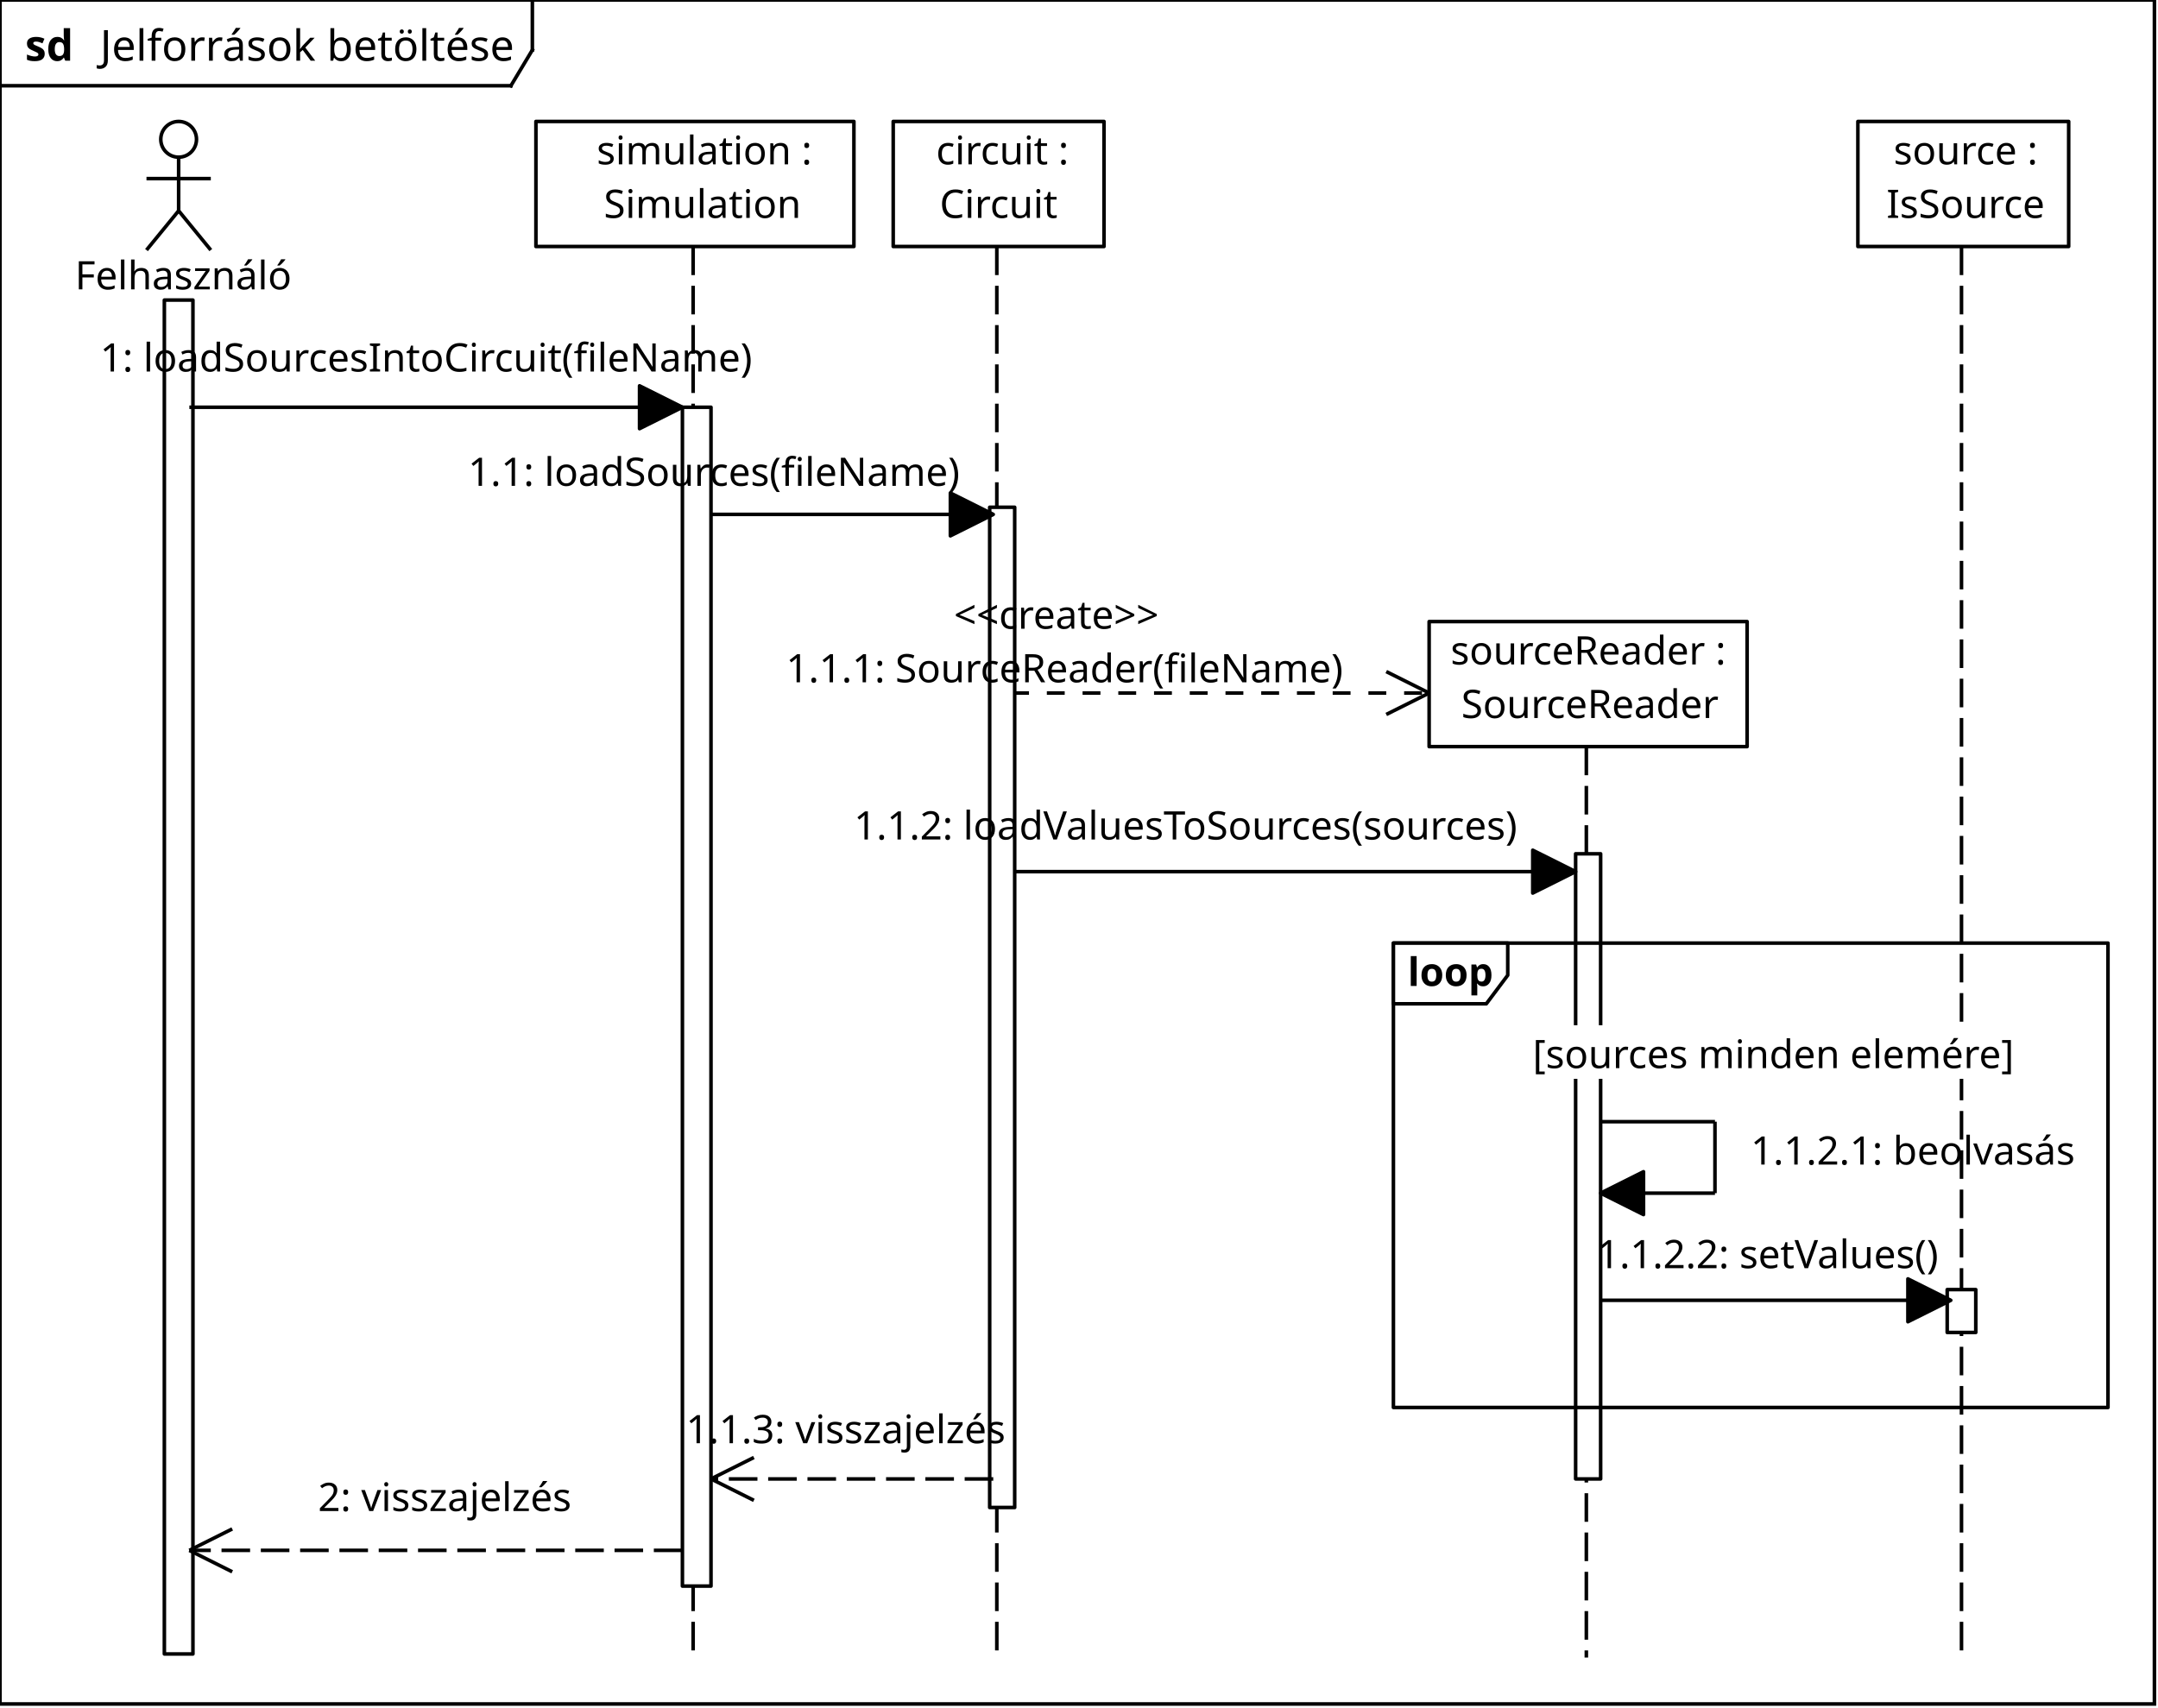
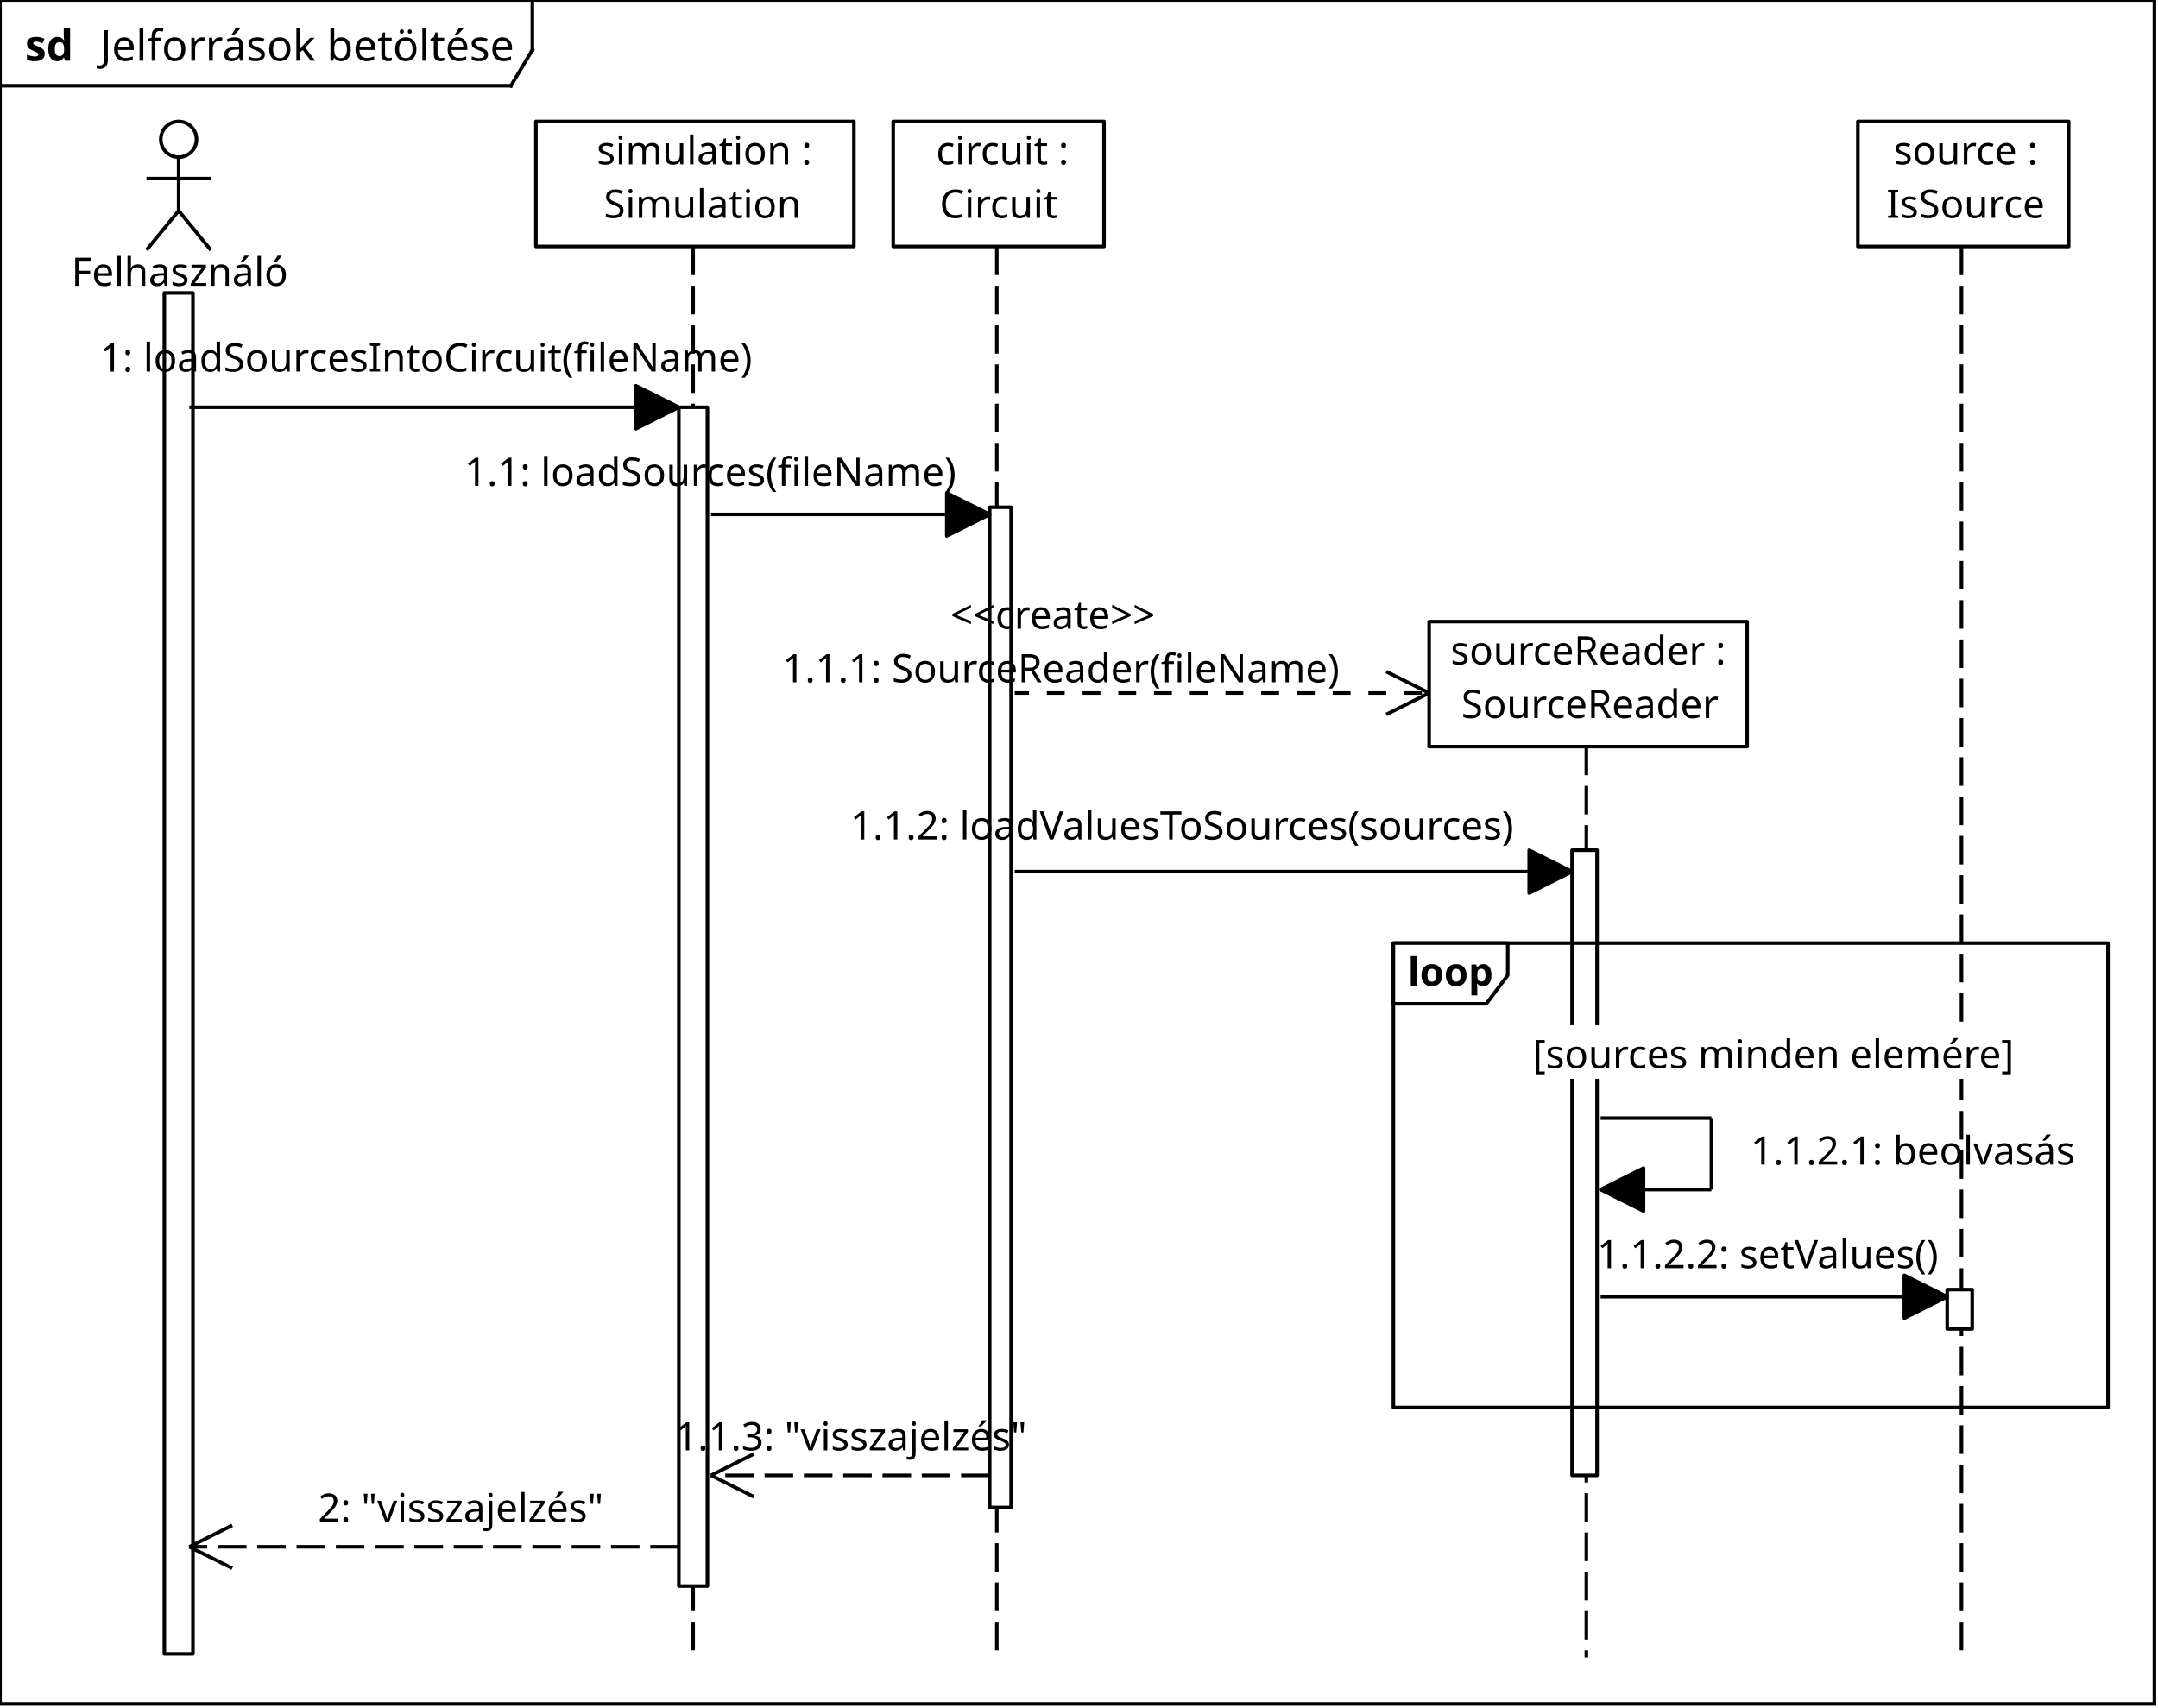
<svg xmlns="http://www.w3.org/2000/svg" style="fill-opacity:1; color-rendering:auto; color-interpolation:auto; stroke:black; text-rendering:auto; stroke-linecap:square; stroke-miterlimit:10; stroke-opacity:1; shape-rendering:auto; fill:black; stroke-dasharray:none; font-weight:normal; stroke-width:1; font-family:'Dialog'; font-style:normal; stroke-linejoin:miter; font-size:12; stroke-dashoffset:0; image-rendering:auto;" width="604" height="478">
  <defs id="genericDefs" />
  <g>
    <defs id="defs1">
      <clipPath clipPathUnits="userSpaceOnUse" id="clipPath1">
        <path d="M-3 -3 L67 -3 L67 437 L-3 437 L-3 -3 Z" />
      </clipPath>
      <clipPath clipPathUnits="userSpaceOnUse" id="clipPath2">
        <path d="M-3 -3 L97 -3 L97 437 L-3 437 L-3 -3 Z" />
      </clipPath>
      <clipPath clipPathUnits="userSpaceOnUse" id="clipPath3">
        <path d="M-3 -3 L97 -3 L97 297 L-3 297 L-3 -3 Z" />
      </clipPath>
      <clipPath clipPathUnits="userSpaceOnUse" id="clipPath4">
        <path d="M-3 -3 L14 -3 L14 182 L-3 182 L-3 -3 Z" />
      </clipPath>
      <clipPath clipPathUnits="userSpaceOnUse" id="clipPath5">
-         <path d="M-3 -3 L14 -3 L14 287 L-3 287 L-3 -3 Z" />
+         <path d="M-3 -3 L13 -3 L13 287 L-3 287 L-3 -3 Z" />
      </clipPath>
      <clipPath clipPathUnits="userSpaceOnUse" id="clipPath6">
+         <path d="M-3 -3 L15 -3 L15 337 L-3 337 L-3 -3 Z" />
+       </clipPath>
+       <clipPath clipPathUnits="userSpaceOnUse" id="clipPath7">
        <path d="M-3 -3 L207 -3 L207 137 L-3 137 L-3 -3 Z" />
      </clipPath>
-       <clipPath clipPathUnits="userSpaceOnUse" id="clipPath7">
+       <clipPath clipPathUnits="userSpaceOnUse" id="clipPath8">
        <path d="M0 0 L33 0 L33 18 L0 18 L0 0 Z" />
      </clipPath>
-       <clipPath clipPathUnits="userSpaceOnUse" id="clipPath8">
+       <clipPath clipPathUnits="userSpaceOnUse" id="clipPath9">
        <path d="M-3 -3 L207 -3 L207 119 L-3 119 L-3 -3 Z" />
      </clipPath>
-       <clipPath clipPathUnits="userSpaceOnUse" id="clipPath9">
+       <clipPath clipPathUnits="userSpaceOnUse" id="clipPath10">
        <path d="M0 0 L147 0 L147 15 L0 15 L0 0 Z" />
      </clipPath>
-       <clipPath clipPathUnits="userSpaceOnUse" id="clipPath10">
+       <clipPath clipPathUnits="userSpaceOnUse" id="clipPath11">
        <path d="M0 0 L0 4 L200 4 L200 0 Z" />
      </clipPath>
-       <clipPath clipPathUnits="userSpaceOnUse" id="clipPath11">
-         <path d="M-3 -3 L15 -3 L15 19 L-3 19 L-3 -3 Z" />
-       </clipPath>
      <clipPath clipPathUnits="userSpaceOnUse" id="clipPath12">
-         <path d="M-3 -3 L15 -3 L15 337 L-3 337 L-3 -3 Z" />
+         <path d="M-3 -3 L14 -3 L14 18 L-3 18 L-3 -3 Z" />
      </clipPath>
      <clipPath clipPathUnits="userSpaceOnUse" id="clipPath13">
        <path d="M-60 -30 L120 -30 L120 60 L-60 60 L-60 -30 Z" />
      </clipPath>
      <clipPath clipPathUnits="userSpaceOnUse" id="clipPath14">
        <path d="M-90 -30 L180 -30 L180 60 L-90 60 L-90 -30 Z" />
      </clipPath>
      <clipPath clipPathUnits="userSpaceOnUse" id="clipPath15">
-         <path d="M-79 -15 L158 -15 L158 30 L-79 30 L-79 -15 Z" />
+         <path d="M-79 -14 L158 -14 L158 28 L-79 28 L-79 -14 Z" />
      </clipPath>
      <clipPath clipPathUnits="userSpaceOnUse" id="clipPath16">
-         <path d="M0 0 L127 0 L127 115 L0 115 L0 0 Z" />
+         <path d="M0 0 L126 0 L126 114 L0 114 L0 0 Z" />
      </clipPath>
      <clipPath clipPathUnits="userSpaceOnUse" id="clipPath17">
-         <path d="M0 0 L192 0 L192 95 L0 95 L0 0 Z" />
+         <path d="M0 0 L192 0 L192 94 L0 94 L0 0 Z" />
      </clipPath>
      <clipPath clipPathUnits="userSpaceOnUse" id="clipPath18">
-         <path d="M0 0 L210 0 L210 95 L0 95 L0 0 Z" />
+         <path d="M0 0 L210 0 L210 94 L0 94 L0 0 Z" />
      </clipPath>
      <clipPath clipPathUnits="userSpaceOnUse" id="clipPath19">
-         <path d="M0 0 L251 0 L251 95 L0 95 L0 0 Z" />
+         <path d="M0 0 L251 0 L251 94 L0 94 L0 0 Z" />
      </clipPath>
      <clipPath clipPathUnits="userSpaceOnUse" id="clipPath20">
-         <path d="M0 0 L173 0 L173 95 L0 95 L0 0 Z" />
+         <path d="M0 0 L173 0 L173 94 L0 94 L0 0 Z" />
      </clipPath>
      <clipPath clipPathUnits="userSpaceOnUse" id="clipPath21">
-         <path d="M0 0 L232 0 L232 95 L0 95 L0 0 Z" />
+         <path d="M0 0 L232 0 L232 94 L0 94 L0 0 Z" />
      </clipPath>
      <clipPath clipPathUnits="userSpaceOnUse" id="clipPath22">
-         <path d="M-91 -15 L182 -15 L182 30 L-91 30 L-91 -15 Z" />
+         <path d="M-100 -15 L200 -15 L200 30 L-100 30 L-100 -15 Z" />
      </clipPath>
      <clipPath clipPathUnits="userSpaceOnUse" id="clipPath23">
-         <path d="M-153 -15 L306 -15 L306 30 L-153 30 L-153 -15 Z" />
+         <path d="M-152 -14 L304 -14 L304 28 L-152 28 L-152 -14 Z" />
      </clipPath>
      <clipPath clipPathUnits="userSpaceOnUse" id="clipPath24">
-         <path d="M-195 -15 L390 -15 L390 30 L-195 30 L-195 -15 Z" />
+         <path d="M-194 -14 L388 -14 L388 28 L-194 28 L-194 -14 Z" />
      </clipPath>
      <clipPath clipPathUnits="userSpaceOnUse" id="clipPath25">
-         <path d="M-109 -15 L218 -15 L218 30 L-109 30 L-109 -15 Z" />
+         <path d="M-117 -15 L234 -15 L234 30 L-117 30 L-117 -15 Z" />
      </clipPath>
      <clipPath clipPathUnits="userSpaceOnUse" id="clipPath26">
-         <path d="M-204 -15 L408 -15 L408 30 L-204 30 L-204 -15 Z" />
+         <path d="M-203 -14 L406 -14 L406 28 L-203 28 L-203 -14 Z" />
      </clipPath>
      <clipPath clipPathUnits="userSpaceOnUse" id="clipPath27">
-         <path d="M-172 -30 L344 -30 L344 60 L-172 60 L-172 -30 Z" />
+         <path d="M-171 -30 L342 -30 L342 60 L-171 60 L-171 -30 Z" />
      </clipPath>
      <clipPath clipPathUnits="userSpaceOnUse" id="clipPath28">
-         <path d="M-115 -15 L230 -15 L230 30 L-115 30 L-115 -15 Z" />
+         <path d="M-115 -14 L230 -14 L230 28 L-115 28 L-115 -14 Z" />
+       </clipPath>
+       <clipPath clipPathUnits="userSpaceOnUse" id="clipPath29">
+         <path d="M-109 -14 L218 -14 L218 28 L-109 28 L-109 -14 Z" />
      </clipPath>
    </defs>
    <g style="fill:white; text-rendering:geometricPrecision; stroke:white;">
      <rect x="0" y="0" width="604" style="stroke:none;" height="478" />
      <rect x="0" y="38" transform="translate(0,-38)" width="603" style="fill:none; stroke:black;" height="477" />
      <text x="7" y="55" transform="translate(0,-38)" style="fill:black; stroke:none; font-weight:bold;" xml:space="preserve">sd</text>
      <text x="28" y="55" transform="translate(0,-38)" style="fill:black; stroke:none;" xml:space="preserve">Jelforrások betöltése</text>
      <line transform="translate(0,-38)" x1="0" x2="143" y1="62" style="fill:none; stroke:black;" y2="62" />
      <line transform="translate(0,-38)" x1="149" x2="149" y1="38" style="fill:none; stroke:black;" y2="52" />
      <line transform="translate(0,-38)" x1="149" x2="143" y1="52" style="fill:none; stroke:black;" y2="62" />
    </g>
    <g transform="translate(20,34)" style="font-size:11; fill:white; text-rendering:geometricPrecision; font-family:sans-serif; stroke:white;">
      <circle style="clip-path:url(#clipPath1); stroke:none;" r="5" cx="30" cy="5" />
-       <rect x="26" y="50" width="8" style="clip-path:url(#clipPath1); stroke:none;" height="379" />
+       <rect x="26" y="48" width="8" style="clip-path:url(#clipPath1); stroke:none;" height="381" />
    </g>
    <g transform="translate(20,34)" style="font-size:11; stroke-linecap:butt; text-rendering:geometricPrecision; font-family:sans-serif; stroke-linejoin:round; stroke-miterlimit:0;">
      <circle style="fill:none; clip-path:url(#clipPath1);" r="5" cx="30" cy="5" />
-       <rect x="26" y="50" width="8" style="clip-path:url(#clipPath1); fill:none;" height="379" />
+       <rect x="26" y="48" width="8" style="clip-path:url(#clipPath1); fill:none;" height="381" />
      <line x1="30" x2="30" y1="10" style="clip-path:url(#clipPath1); fill:none;" y2="25" />
      <line x1="30" x2="21" y1="25" style="clip-path:url(#clipPath1); fill:none;" y2="36" />
      <line x1="30" x2="39" y1="25" style="clip-path:url(#clipPath1); fill:none;" y2="36" />
      <line x1="21" x2="39" y1="16" style="clip-path:url(#clipPath1); fill:none;" y2="16" />
    </g>
    <g transform="translate(150,34)" style="font-size:11; fill:white; text-rendering:geometricPrecision; font-family:sans-serif; stroke:white;">
      <rect x="0" y="0" width="89" style="clip-path:url(#clipPath2); stroke:none;" height="35" />
    </g>
    <g transform="translate(150,34)" style="font-size:11; stroke-linecap:butt; text-rendering:geometricPrecision; font-family:sans-serif; stroke-linejoin:round; stroke-miterlimit:0;">
      <rect x="0" y="0" width="89" style="clip-path:url(#clipPath2); fill:none;" height="35" />
      <line x1="44" x2="44" y1="35" style="clip-path:url(#clipPath2); fill:none; stroke-linejoin:bevel; stroke-dasharray:8,3;" y2="430" />
    </g>
    <g transform="translate(250,34)" style="font-size:11; fill:white; text-rendering:geometricPrecision; font-family:sans-serif; stroke:white;">
      <rect x="0" y="0" width="59" style="clip-path:url(#clipPath1); stroke:none;" height="35" />
    </g>
    <g transform="translate(250,34)" style="font-size:11; stroke-linecap:butt; text-rendering:geometricPrecision; font-family:sans-serif; stroke-linejoin:round; stroke-miterlimit:0;">
      <rect x="0" y="0" width="59" style="clip-path:url(#clipPath1); fill:none;" height="35" />
      <line x1="29" x2="29" y1="35" style="clip-path:url(#clipPath1); fill:none; stroke-linejoin:bevel; stroke-dasharray:8,3;" y2="430" />
    </g>
    <g transform="translate(400,174)" style="font-size:11; fill:white; text-rendering:geometricPrecision; font-family:sans-serif; stroke:white;">
      <rect x="0" y="0" width="89" style="clip-path:url(#clipPath3); stroke:none;" height="35" />
    </g>
    <g transform="translate(400,174)" style="font-size:11; stroke-linecap:butt; text-rendering:geometricPrecision; font-family:sans-serif; stroke-linejoin:round; stroke-miterlimit:0;">
      <rect x="0" y="0" width="89" style="clip-path:url(#clipPath3); fill:none;" height="35" />
      <line x1="44" x2="44" y1="35" style="clip-path:url(#clipPath3); fill:none; stroke-linejoin:bevel; stroke-dasharray:8,3;" y2="290" />
    </g>
    <g transform="translate(520,34)" style="font-size:11; fill:white; text-rendering:geometricPrecision; font-family:sans-serif; stroke:white;">
      <rect x="0" y="0" width="59" style="clip-path:url(#clipPath1); stroke:none;" height="35" />
    </g>
    <g transform="translate(520,34)" style="font-size:11; stroke-linecap:butt; text-rendering:geometricPrecision; font-family:sans-serif; stroke-linejoin:round; stroke-miterlimit:0;">
      <rect x="0" y="0" width="59" style="clip-path:url(#clipPath1); fill:none;" height="35" />
      <line x1="29" x2="29" y1="35" style="clip-path:url(#clipPath1); fill:none; stroke-linejoin:bevel; stroke-dasharray:8,3;" y2="430" />
    </g>
-     <g transform="translate(441,239)" style="font-size:11; fill:white; text-rendering:geometricPrecision; font-family:sans-serif; stroke:white;">
+     <g transform="translate(440,238)" style="font-size:11; fill:white; text-rendering:geometricPrecision; font-family:sans-serif; stroke:white;">
      <rect x="0" y="0" width="7" style="clip-path:url(#clipPath4); stroke:none;" height="175" />
    </g>
-     <g transform="translate(441,239)" style="font-size:11; stroke-linecap:butt; text-rendering:geometricPrecision; font-family:sans-serif; stroke-linejoin:round; stroke-miterlimit:0;">
+     <g transform="translate(440,238)" style="font-size:11; stroke-linecap:butt; text-rendering:geometricPrecision; font-family:sans-serif; stroke-linejoin:round; stroke-miterlimit:0;">
      <rect x="0" y="0" width="7" style="clip-path:url(#clipPath4); fill:none;" height="175" />
    </g>
    <g transform="translate(277,142)" style="font-size:11; fill:white; text-rendering:geometricPrecision; font-family:sans-serif; stroke:white;">
-       <rect x="0" y="0" width="7" style="clip-path:url(#clipPath5); stroke:none;" height="280" />
+       <rect x="0" y="0" width="6" style="clip-path:url(#clipPath5); stroke:none;" height="280" />
    </g>
    <g transform="translate(277,142)" style="font-size:11; stroke-linecap:butt; text-rendering:geometricPrecision; font-family:sans-serif; stroke-linejoin:round; stroke-miterlimit:0;">
-       <rect x="0" y="0" width="7" style="clip-path:url(#clipPath5); fill:none;" height="280" />
+       <rect x="0" y="0" width="6" style="clip-path:url(#clipPath5); fill:none;" height="280" />
+     </g>
+     <g transform="translate(190,114)" style="font-size:11; fill:white; text-rendering:geometricPrecision; font-family:sans-serif; stroke:white;">
+       <rect x="0" y="0" width="8" style="clip-path:url(#clipPath6); stroke:none;" height="330" />
+     </g>
+     <g transform="translate(190,114)" style="font-size:11; stroke-linecap:butt; text-rendering:geometricPrecision; font-family:sans-serif; stroke-linejoin:round; stroke-miterlimit:0;">
+       <rect x="0" y="0" width="8" style="clip-path:url(#clipPath6); fill:none;" height="330" />
    </g>
    <g transform="translate(390,264)" style="font-size:11; stroke-linecap:butt; text-rendering:geometricPrecision; font-family:sans-serif; stroke-linejoin:round; font-weight:bold; stroke-miterlimit:0;">
-       <rect x="0" y="0" width="200" style="clip-path:url(#clipPath6); fill:none;" height="130" />
+       <rect x="0" y="0" width="200" style="clip-path:url(#clipPath7); fill:none;" height="130" />
    </g>
    <g transform="translate(390,264)" style="font-size:11; fill:white; text-rendering:geometricPrecision; font-family:sans-serif; stroke:white; font-weight:bold;">
-       <path d="M32 0 L32 9 L26 17 L0 17 L0 0 Z" style="clip-path:url(#clipPath6); stroke:none;" />
+       <path d="M32 0 L32 9 L26 17 L0 17 L0 0 Z" style="clip-path:url(#clipPath7); stroke:none;" />
    </g>
    <g transform="translate(390,264)" style="font-size:11; stroke-linecap:butt; text-rendering:geometricPrecision; font-family:sans-serif; stroke-linejoin:round; font-weight:bold; stroke-miterlimit:0;">
-       <path d="M32 0 L32 9 L26 17 L0 17 L0 0 Z" style="fill:none; clip-path:url(#clipPath6);" />
+       <path d="M32 0 L32 9 L26 17 L0 17 L0 0 Z" style="fill:none; clip-path:url(#clipPath7);" />
    </g>
    <g transform="translate(390,264)" style="text-rendering:geometricPrecision; font-size:11; font-weight:bold; font-family:sans-serif;">
-       <text x="4" y="12" style="clip-path:url(#clipPath7); stroke:none;" xml:space="preserve">loop</text>
+       <text x="4" y="12" style="clip-path:url(#clipPath8); stroke:none;" xml:space="preserve">loop</text>
    </g>
    <g transform="translate(390,282)" style="font-size:11; fill:white; text-rendering:geometricPrecision; font-family:sans-serif; stroke:white;">
-       <rect x="28" y="5" width="147" style="clip-path:url(#clipPath8); stroke:none;" height="15" />
+       <rect x="28" y="5" width="147" style="clip-path:url(#clipPath9); stroke:none;" height="15" />
    </g>
    <g style="text-rendering:geometricPrecision; font-size:11; font-family:sans-serif;" transform="translate(418,287)">
-       <text x="11" y="12" style="clip-path:url(#clipPath9); stroke:none;" xml:space="preserve">[sources minden elemére]</text>
+       <text x="11" y="12" style="clip-path:url(#clipPath10); stroke:none;" xml:space="preserve">[sources minden elemére]</text>
    </g>
    <g transform="translate(545,361)" style="font-size:11; fill:white; text-rendering:geometricPrecision; font-family:sans-serif; stroke:white;">
-       <rect x="0" y="0" width="8" style="clip-path:url(#clipPath11); stroke:none;" height="12" />
+       <rect x="0" y="0" width="7" style="clip-path:url(#clipPath12); stroke:none;" height="11" />
    </g>
    <g transform="translate(545,361)" style="font-size:11; stroke-linecap:butt; text-rendering:geometricPrecision; font-family:sans-serif; stroke-linejoin:round; stroke-miterlimit:0;">
-       <rect x="0" y="0" width="8" style="clip-path:url(#clipPath11); fill:none;" height="12" />
-     </g>
-     <g transform="translate(191,114)" style="font-size:11; fill:white; text-rendering:geometricPrecision; font-family:sans-serif; stroke:white;">
-       <rect x="0" y="0" width="8" style="clip-path:url(#clipPath12); stroke:none;" height="330" />
-     </g>
-     <g transform="translate(191,114)" style="font-size:11; stroke-linecap:butt; text-rendering:geometricPrecision; font-family:sans-serif; stroke-linejoin:round; stroke-miterlimit:0;">
-       <rect x="0" y="0" width="8" style="clip-path:url(#clipPath12); fill:none;" height="330" />
+       <rect x="0" y="0" width="7" style="clip-path:url(#clipPath12); fill:none;" height="11" />
    </g>
    <g style="text-rendering:geometricPrecision; font-size:11; font-family:sans-serif;" transform="translate(520,34)">
      <text x="10" y="12" style="clip-path:url(#clipPath13); stroke:none;" xml:space="preserve">source :</text>
      <text x="8" y="27" style="clip-path:url(#clipPath13); stroke:none;" xml:space="preserve">IsSource</text>
    </g>
    <g style="text-rendering:geometricPrecision; font-size:11; font-family:sans-serif;" transform="translate(400,174)">
      <text x="6" y="12" style="clip-path:url(#clipPath14); stroke:none;" xml:space="preserve">sourceReader :</text>
      <text x="9" y="27" style="clip-path:url(#clipPath14); stroke:none;" xml:space="preserve">SourceReader</text>
    </g>
    <g style="text-rendering:geometricPrecision; font-size:11; font-family:sans-serif;" transform="translate(250,34)">
      <text x="12" y="12" style="clip-path:url(#clipPath13); stroke:none;" xml:space="preserve">circuit :</text>
      <text x="13" y="27" style="clip-path:url(#clipPath13); stroke:none;" xml:space="preserve">Circuit</text>
    </g>
    <g style="text-rendering:geometricPrecision; font-size:11; font-family:sans-serif;" transform="translate(150,34)">
      <text x="17" y="12" style="clip-path:url(#clipPath14); stroke:none;" xml:space="preserve">simulation :</text>
      <text x="19" y="27" style="clip-path:url(#clipPath14); stroke:none;" xml:space="preserve">Simulation</text>
    </g>
-     <g style="text-rendering:geometricPrecision; font-size:11; font-family:sans-serif;" transform="translate(11,69)">
+     <g style="text-rendering:geometricPrecision; font-size:11; font-family:sans-serif;" transform="translate(10,68)">
      <text x="10" y="12" style="clip-path:url(#clipPath15); stroke:none;" xml:space="preserve">Felhasználó</text>
    </g>
-     <g transform="translate(403,269)" style="font-size:11; stroke-linecap:butt; text-rendering:geometricPrecision; font-family:sans-serif; stroke-linejoin:round;">
-       <line x1="45" x2="77" y1="45" style="clip-path:url(#clipPath16); fill:none;" y2="45" />
+     <g transform="translate(402,268)" style="font-size:11; stroke-linecap:butt; text-rendering:geometricPrecision; font-family:sans-serif; stroke-linejoin:round;">
+       <line x1="46" x2="77" y1="45" style="clip-path:url(#clipPath16); fill:none;" y2="45" />
      <line x1="77" x2="77" y1="45" style="clip-path:url(#clipPath16); fill:none;" y2="65" />
-       <line x1="77" x2="45" y1="65" style="clip-path:url(#clipPath16); fill:none;" y2="65" />
-       <polygon style="clip-path:url(#clipPath16); stroke:none;" points=" 45 65 57 71 57 59" />
-       <polygon style="fill:none; clip-path:url(#clipPath16);" points=" 45 65 57 71 57 59" />
-     </g>
-     <g transform="translate(403,319)" style="font-size:11; stroke-linecap:butt; text-rendering:geometricPrecision; font-family:sans-serif; stroke-linejoin:round;">
-       <line x1="45" x2="143" y1="45" style="clip-path:url(#clipPath17); fill:none;" y2="45" />
+       <line x1="77" x2="46" y1="65" style="clip-path:url(#clipPath16); fill:none;" y2="65" />
+       <polygon style="clip-path:url(#clipPath16); stroke:none;" points=" 46 65 58 71 58 59" />
+       <polygon style="fill:none; clip-path:url(#clipPath16);" points=" 46 65 58 71 58 59" />
+     </g>
+     <g transform="translate(402,318)" style="font-size:11; stroke-linecap:butt; text-rendering:geometricPrecision; font-family:sans-serif; stroke-linejoin:round;">
+       <line x1="46" x2="143" y1="45" style="clip-path:url(#clipPath17); fill:none;" y2="45" />
      <polygon style="clip-path:url(#clipPath17); stroke:none;" points=" 143 45 131 39 131 51" />
      <polygon style="fill:none; clip-path:url(#clipPath17);" points=" 143 45 131 39 131 51" />
    </g>
-     <g transform="translate(239,149)" style="font-size:11; stroke-linecap:butt; stroke-dashoffset:1; text-rendering:geometricPrecision; font-family:sans-serif; stroke-linejoin:round; stroke-dasharray:5;">
-       <line x1="45" x2="161" y1="45" style="clip-path:url(#clipPath18); fill:none;" y2="45" />
-       <line x1="161" x2="149" y1="45" style="stroke-dashoffset:0; clip-path:url(#clipPath18); fill:none; stroke-dasharray:none;" y2="39" />
-       <line x1="161" x2="149" y1="45" style="stroke-dashoffset:0; clip-path:url(#clipPath18); fill:none; stroke-dasharray:none;" y2="51" />
-     </g>
-     <g transform="translate(239,199)" style="font-size:11; stroke-linecap:butt; text-rendering:geometricPrecision; font-family:sans-serif; stroke-linejoin:round;">
-       <line x1="45" x2="202" y1="45" style="clip-path:url(#clipPath19); fill:none;" y2="45" />
-       <polygon style="clip-path:url(#clipPath19); stroke:none;" points=" 202 45 190 39 190 51" />
-       <polygon style="fill:none; clip-path:url(#clipPath19);" points=" 202 45 190 39 190 51" />
-     </g>
-     <g transform="translate(154,369)" style="font-size:11; stroke-linecap:butt; text-rendering:geometricPrecision; font-family:sans-serif; stroke-linejoin:round; stroke-dasharray:8,3; stroke-miterlimit:0;">
-       <line x1="124" x2="45" y1="45" style="clip-path:url(#clipPath20); fill:none;" y2="45" />
-       <line x1="45" x2="57" y1="45" style="clip-path:url(#clipPath20); fill:none; stroke-dasharray:none; stroke-miterlimit:10;" y2="51" />
-       <line x1="45" x2="57" y1="45" style="clip-path:url(#clipPath20); fill:none; stroke-dasharray:none; stroke-miterlimit:10;" y2="39" />
-     </g>
-     <g transform="translate(8,69)" style="font-size:11; stroke-linecap:butt; text-rendering:geometricPrecision; font-family:sans-serif; stroke-linejoin:round;">
-       <line x1="45" x2="183" y1="45" style="clip-path:url(#clipPath21); fill:none;" y2="45" />
-       <polygon style="clip-path:url(#clipPath21); stroke:none;" points=" 183 45 171 39 171 51" />
-       <polygon style="fill:none; clip-path:url(#clipPath21);" points=" 183 45 171 39 171 51" />
-     </g>
-     <g transform="translate(154,99)" style="font-size:11; stroke-linecap:butt; text-rendering:geometricPrecision; font-family:sans-serif; stroke-linejoin:round;">
-       <line x1="45" x2="124" y1="45" style="clip-path:url(#clipPath20); fill:none;" y2="45" />
-       <polygon style="clip-path:url(#clipPath20); stroke:none;" points=" 124 45 112 39 112 51" />
-       <polygon style="fill:none; clip-path:url(#clipPath20);" points=" 124 45 112 39 112 51" />
-     </g>
-     <g transform="translate(8,389)" style="font-size:11; stroke-linecap:butt; text-rendering:geometricPrecision; font-family:sans-serif; stroke-linejoin:round; stroke-dasharray:8,3; stroke-miterlimit:0;">
-       <line x1="183" x2="45" y1="45" style="clip-path:url(#clipPath21); fill:none;" y2="45" />
-       <line x1="45" x2="57" y1="45" style="clip-path:url(#clipPath21); fill:none; stroke-dasharray:none; stroke-miterlimit:10;" y2="51" />
-       <line x1="45" x2="57" y1="45" style="clip-path:url(#clipPath21); fill:none; stroke-dasharray:none; stroke-miterlimit:10;" y2="39" />
-     </g>
-     <g style="text-rendering:geometricPrecision; font-size:11; font-family:sans-serif;" transform="translate(80,411)">
-       <text x="9" y="12" style="clip-path:url(#clipPath22); stroke:none;" xml:space="preserve">2: visszajelzés</text>
+     <g transform="translate(239,148)" style="font-size:11; stroke-linecap:butt; stroke-dashoffset:1; text-rendering:geometricPrecision; font-family:sans-serif; stroke-linejoin:round; stroke-dasharray:5;">
+       <line x1="45" x2="161" y1="46" style="clip-path:url(#clipPath18); fill:none;" y2="46" />
+       <line x1="161" x2="149" y1="46" style="stroke-dashoffset:0; clip-path:url(#clipPath18); fill:none; stroke-dasharray:none;" y2="40" />
+       <line x1="161" x2="149" y1="46" style="stroke-dashoffset:0; clip-path:url(#clipPath18); fill:none; stroke-dasharray:none;" y2="52" />
+     </g>
+     <g transform="translate(239,198)" style="font-size:11; stroke-linecap:butt; text-rendering:geometricPrecision; font-family:sans-serif; stroke-linejoin:round;">
+       <line x1="45" x2="201" y1="46" style="clip-path:url(#clipPath19); fill:none;" y2="46" />
+       <polygon style="clip-path:url(#clipPath19); stroke:none;" points=" 201 46 189 40 189 52" />
+       <polygon style="fill:none; clip-path:url(#clipPath19);" points=" 201 46 189 40 189 52" />
+     </g>
+     <g transform="translate(153,368)" style="font-size:11; stroke-linecap:butt; text-rendering:geometricPrecision; font-family:sans-serif; stroke-linejoin:round; stroke-dasharray:8,3; stroke-miterlimit:0;">
+       <line x1="124" x2="46" y1="45" style="clip-path:url(#clipPath20); fill:none;" y2="45" />
+       <line x1="46" x2="58" y1="45" style="clip-path:url(#clipPath20); fill:none; stroke-dasharray:none; stroke-miterlimit:10;" y2="51" />
+       <line x1="46" x2="58" y1="45" style="clip-path:url(#clipPath20); fill:none; stroke-dasharray:none; stroke-miterlimit:10;" y2="39" />
+     </g>
+     <g transform="translate(9,68)" style="font-size:11; stroke-linecap:butt; text-rendering:geometricPrecision; font-family:sans-serif; stroke-linejoin:round;">
+       <line x1="44" x2="181" y1="46" style="clip-path:url(#clipPath21); fill:none;" y2="46" />
+       <polygon style="clip-path:url(#clipPath21); stroke:none;" points=" 181 46 169 40 169 52" />
+       <polygon style="fill:none; clip-path:url(#clipPath21);" points=" 181 46 169 40 169 52" />
+     </g>
+     <g transform="translate(153,98)" style="font-size:11; stroke-linecap:butt; text-rendering:geometricPrecision; font-family:sans-serif; stroke-linejoin:round;">
+       <line x1="46" x2="124" y1="46" style="clip-path:url(#clipPath20); fill:none;" y2="46" />
+       <polygon style="clip-path:url(#clipPath20); stroke:none;" points=" 124 46 112 40 112 52" />
+       <polygon style="fill:none; clip-path:url(#clipPath20);" points=" 124 46 112 40 112 52" />
+     </g>
+     <g transform="translate(9,388)" style="font-size:11; stroke-linecap:butt; text-rendering:geometricPrecision; font-family:sans-serif; stroke-linejoin:round; stroke-dasharray:8,3; stroke-miterlimit:0;">
+       <line x1="181" x2="44" y1="45" style="clip-path:url(#clipPath21); fill:none;" y2="45" />
+       <line x1="44" x2="56" y1="45" style="clip-path:url(#clipPath21); fill:none; stroke-dasharray:none; stroke-miterlimit:10;" y2="51" />
+       <line x1="44" x2="56" y1="45" style="clip-path:url(#clipPath21); fill:none; stroke-dasharray:none; stroke-miterlimit:10;" y2="39" />
+     </g>
+     <g style="text-rendering:geometricPrecision; font-size:11; font-family:sans-serif;" transform="translate(80,414)">
+       <text x="9" y="12" style="clip-path:url(#clipPath22); stroke:none;" xml:space="preserve">2: "visszajelzés"</text>
    </g>
    <g style="text-rendering:geometricPrecision; font-size:11; font-family:sans-serif;" transform="translate(120,124)">
-       <text x="11" y="12" style="clip-path:url(#clipPath23); stroke:none;" xml:space="preserve">1.1: loadSources(fileName)</text>
+       <text x="10" y="12" style="clip-path:url(#clipPath23); stroke:none;" xml:space="preserve">1.1: loadSources(fileName)</text>
    </g>
    <g style="text-rendering:geometricPrecision; font-size:11; font-family:sans-serif;" transform="translate(16,92)">
      <text x="12" y="12" style="clip-path:url(#clipPath24); stroke:none;" xml:space="preserve">1: loadSourcesIntoCircuit(fileName)</text>
    </g>
-     <g style="text-rendering:geometricPrecision; font-size:11; font-family:sans-serif;" transform="translate(183,392)">
-       <text x="9" y="12" style="clip-path:url(#clipPath25); stroke:none;" xml:space="preserve">1.1.3: visszajelzés</text>
+     <g style="text-rendering:geometricPrecision; font-size:11; font-family:sans-serif;" transform="translate(180,394)">
+       <text x="9" y="12" style="clip-path:url(#clipPath25); stroke:none;" xml:space="preserve">1.1.3: "visszajelzés"</text>
    </g>
    <g style="text-rendering:geometricPrecision; font-size:11; font-family:sans-serif;" transform="translate(230,223)">
-       <text x="9" y="12" style="clip-path:url(#clipPath26); stroke:none;" xml:space="preserve">1.1.2: loadValuesToSources(sources)</text>
+       <text x="8" y="12" style="clip-path:url(#clipPath26); stroke:none;" xml:space="preserve">1.1.2: loadValuesToSources(sources)</text>
    </g>
    <g style="text-rendering:geometricPrecision; font-size:11; font-family:sans-serif;" transform="translate(209,164)">
-       <text x="58" y="12" style="clip-path:url(#clipPath27); stroke:none;" xml:space="preserve">&lt;&lt;create&gt;&gt;</text>
-       <text x="11" y="27" style="clip-path:url(#clipPath27); stroke:none;" xml:space="preserve">1.1.1: SourceReader(fileName)</text>
+       <text x="57" y="12" style="clip-path:url(#clipPath27); stroke:none;" xml:space="preserve">&lt;&lt;create&gt;&gt;</text>
+       <text x="10" y="27" style="clip-path:url(#clipPath27); stroke:none;" xml:space="preserve">1.1.1: SourceReader(fileName)</text>
    </g>
    <g style="text-rendering:geometricPrecision; font-size:11; font-family:sans-serif;" transform="translate(438,343)">
      <text x="9" y="12" style="clip-path:url(#clipPath28); stroke:none;" xml:space="preserve">1.1.2.2: setValues()</text>
    </g>
    <g style="text-rendering:geometricPrecision; font-size:11; font-family:sans-serif;" transform="translate(480,314)">
-       <text x="10" y="12" style="clip-path:url(#clipPath25); stroke:none;" xml:space="preserve">1.1.2.1: beolvasás</text>
+       <text x="10" y="12" style="clip-path:url(#clipPath29); stroke:none;" xml:space="preserve">1.1.2.1: beolvasás</text>
    </g>
  </g>
</svg>
